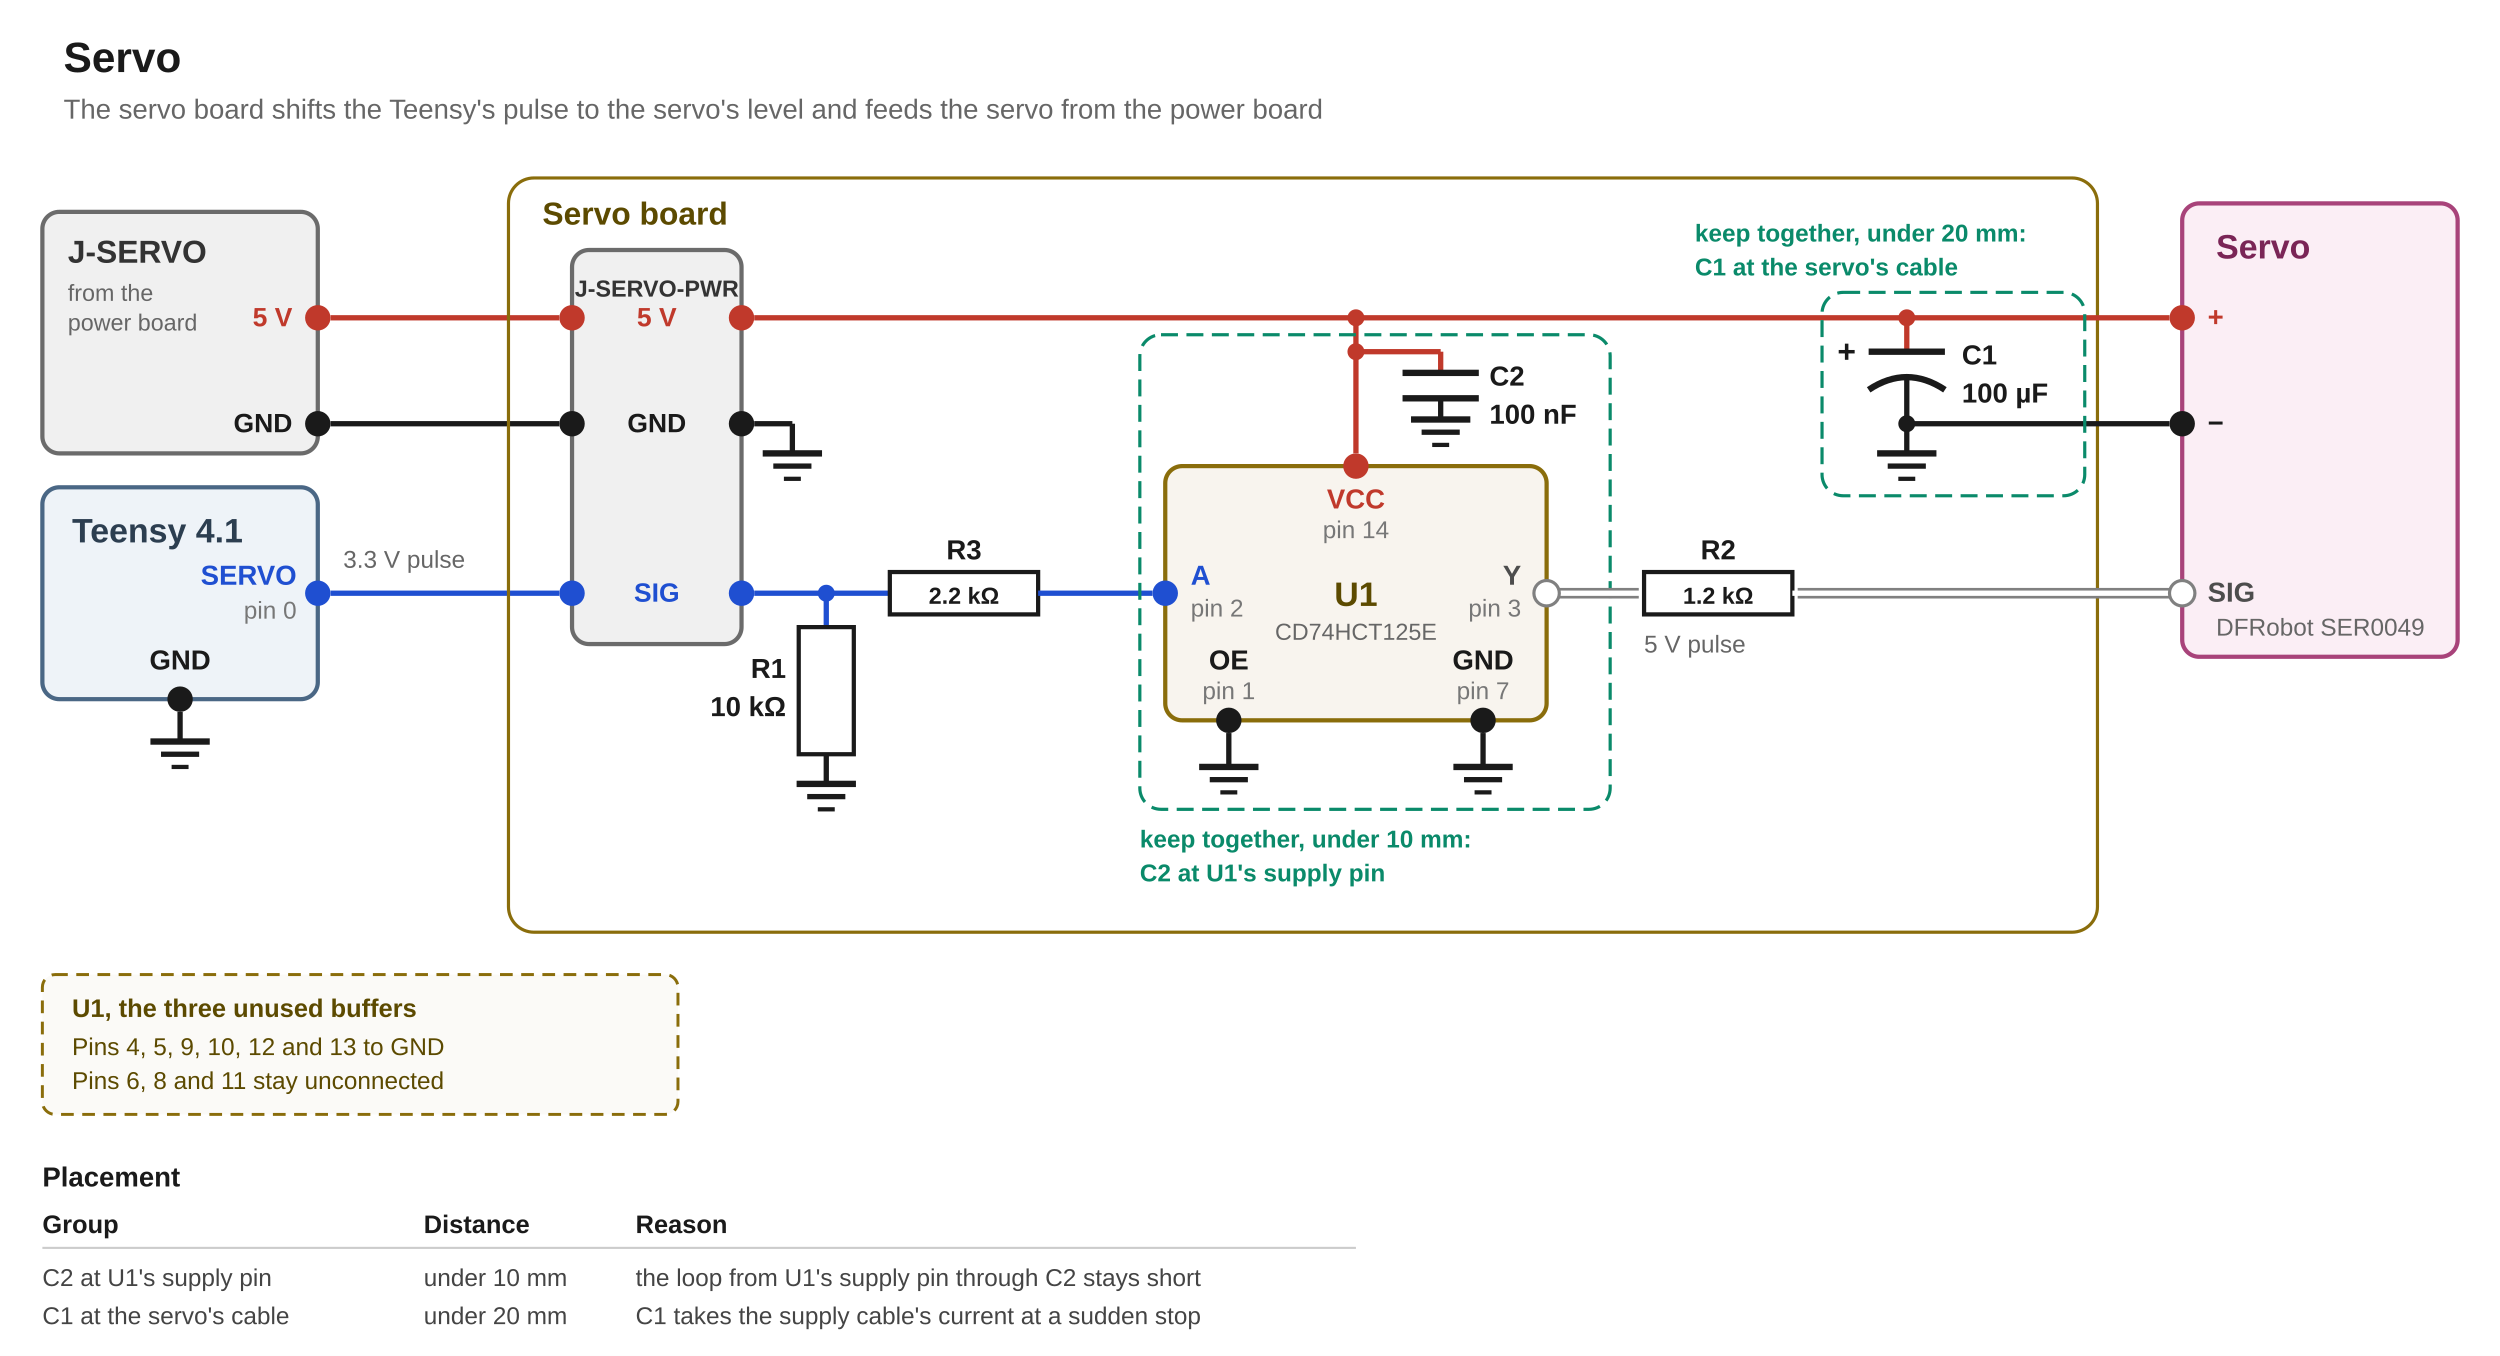
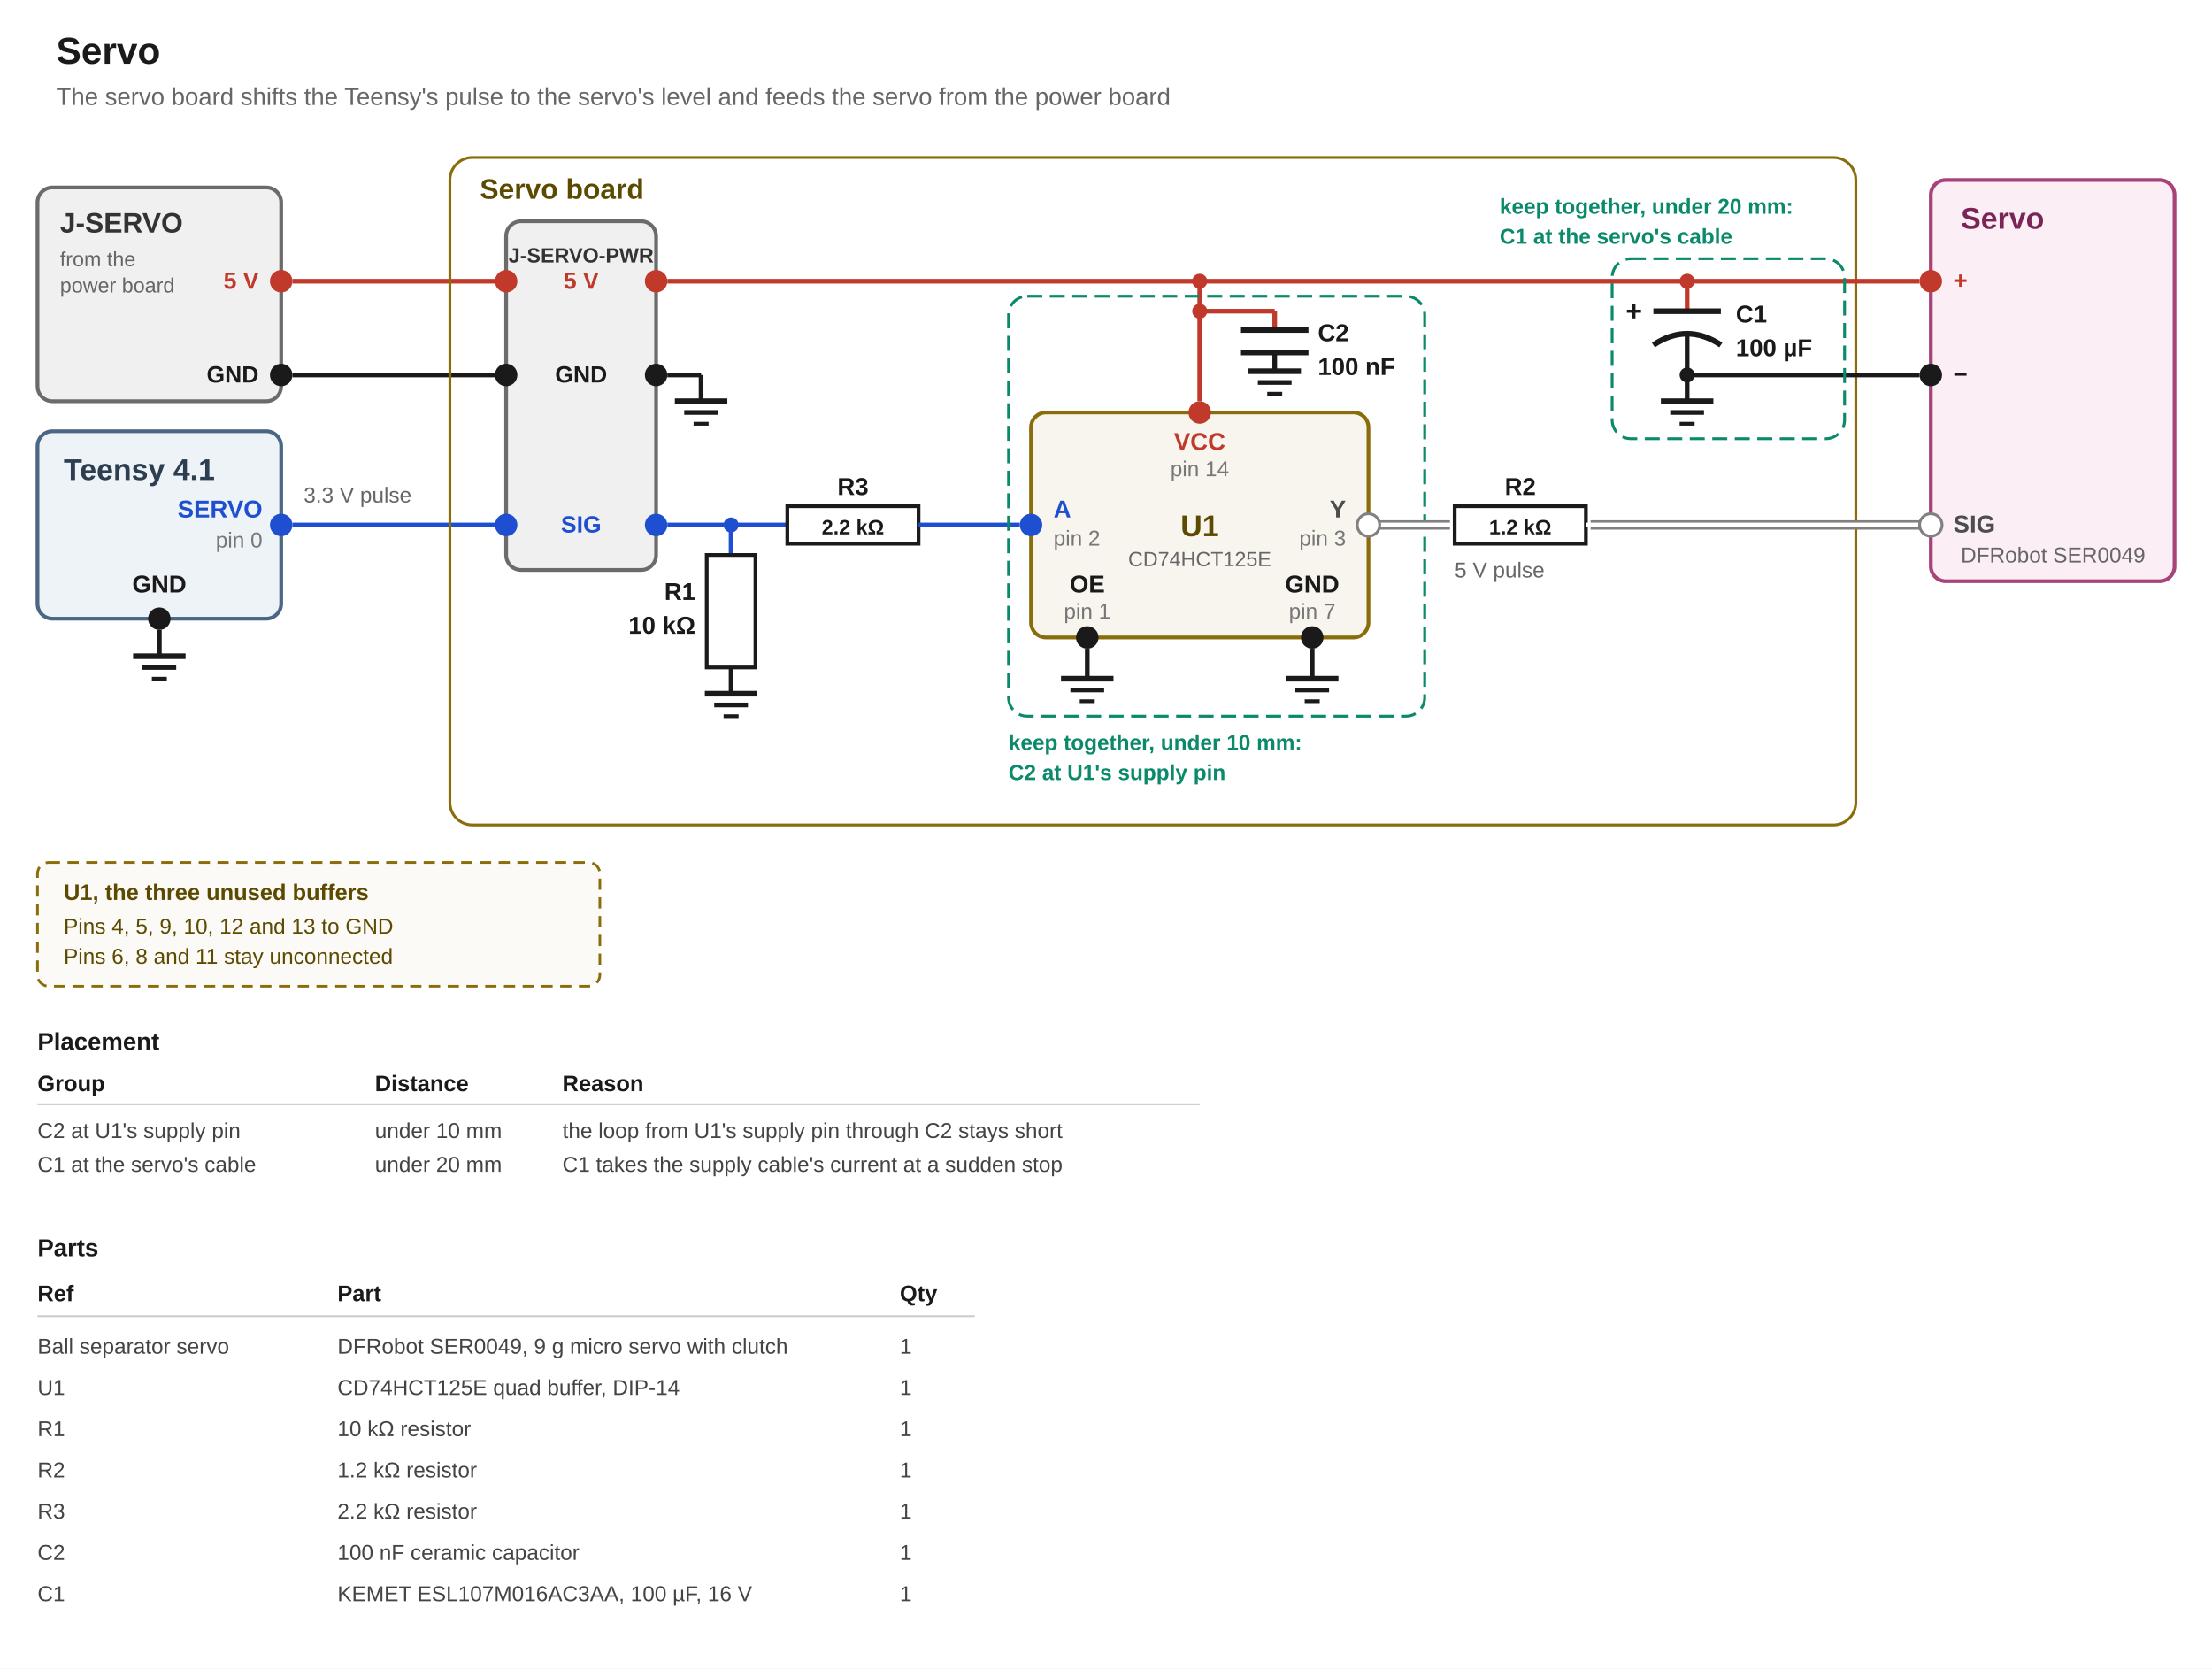
- <svg xmlns="http://www.w3.org/2000/svg" viewBox="0 0 1180 640" font-family="Segoe UI, Arial, sans-serif">
-   <rect x="0" y="0" width="1180" height="640" fill="#ffffff" />
+ <svg xmlns="http://www.w3.org/2000/svg" viewBox="0 0 1180 890" font-family="Segoe UI, Arial, sans-serif">
+   <rect x="0" y="0" width="1180" height="890" fill="#ffffff" />
  <text x="30" y="34" font-size="20" font-weight="700" fill="#1a1a1a">Servo</text>
  <text x="30" y="56" font-size="13" fill="#666">The servo board shifts the Teensy's pulse to the servo's level and feeds the servo from the power board</text>
  <rect x="20" y="100" width="130" height="114" rx="8" fill="#f0f0f0" stroke="#6b6b6b" stroke-width="2" />
  <text x="32" y="124" font-size="15" font-weight="700" fill="#333333">J-SERVO</text>
  <text x="32" y="142" font-size="11" fill="#666">from the</text>
  <text x="32" y="156" font-size="11" fill="#666">power board</text>
  <circle cx="150" cy="150" r="6" fill="#c0392b" />
  <text x="138" y="154" text-anchor="end" font-size="12.5" font-weight="700" fill="#c0392b" data-fig="v_5v">5 V</text>
  <circle cx="150" cy="200" r="6" fill="#1a1a1a" />
  <text x="138" y="204" text-anchor="end" font-size="12.5" font-weight="700" fill="#1a1a1a">GND</text>
  <rect x="20" y="230" width="130" height="100" rx="8" fill="#eef3f8" stroke="#4a6785" stroke-width="2" />
  <text x="34" y="256" font-size="16" font-weight="700" fill="#2c3e50">Teensy 4.1</text>
  <circle cx="150" cy="280" r="6" fill="#1f4fd1" />
  <text x="140" y="276" text-anchor="end" font-size="13" font-weight="700" fill="#1f4fd1">SERVO</text>
  <text x="140" y="292" text-anchor="end" font-size="11.5" fill="#777" data-pin="Servo signal">pin 0</text>
  <circle cx="85" cy="330" r="6" fill="#1a1a1a" />
  <text x="85" y="316" text-anchor="middle" font-size="13" font-weight="700" fill="#1a1a1a">GND</text>
  <line x1="85" y1="336" x2="85" y2="350" stroke="#1a1a1a" stroke-width="2.5" />
  <line x1="71" y1="350" x2="99" y2="350" stroke="#1a1a1a" stroke-width="3" />
  <line x1="76" y1="356" x2="94" y2="356" stroke="#1a1a1a" stroke-width="2.5" />
  <line x1="81" y1="362" x2="89" y2="362" stroke="#1a1a1a" stroke-width="2" />
  <line x1="156" y1="150" x2="264" y2="150" stroke="#c0392b" stroke-width="2.5" />
  <line x1="156" y1="200" x2="264" y2="200" stroke="#1a1a1a" stroke-width="2.5" />
  <line x1="156" y1="280" x2="264" y2="280" stroke="#1f4fd1" stroke-width="2.5" />
  <text x="162" y="268" font-size="11.5" fill="#666" data-fig="v_3v3">3.3 V pulse</text>
  <rect x="240" y="84" width="750" height="356" rx="12" fill="none" stroke="#8a6d0b" stroke-width="1.5" />
  <text x="256" y="106" font-size="15" font-weight="700" fill="#5c4a00">Servo board</text>
  <rect x="270" y="118" width="80" height="186" rx="8" fill="#f0f0f0" stroke="#6b6b6b" stroke-width="2" />
  <text x="310" y="140" text-anchor="middle" font-size="11" font-weight="700" fill="#333333">J-SERVO-PWR</text>
  <circle cx="270" cy="150" r="6" fill="#c0392b" />
  <circle cx="350" cy="150" r="6" fill="#c0392b" />
  <text x="310" y="154" text-anchor="middle" font-size="12.5" font-weight="700" fill="#c0392b" data-fig="v_5v">5 V</text>
  <circle cx="270" cy="200" r="6" fill="#1a1a1a" />
  <circle cx="350" cy="200" r="6" fill="#1a1a1a" />
  <text x="310" y="204" text-anchor="middle" font-size="12.5" font-weight="700" fill="#1a1a1a">GND</text>
  <circle cx="270" cy="280" r="6" fill="#1f4fd1" />
  <circle cx="350" cy="280" r="6" fill="#1f4fd1" />
  <text x="310" y="284" text-anchor="middle" font-size="12.5" font-weight="700" fill="#1f4fd1">SIG</text>
  <line x1="356" y1="200" x2="374" y2="200" stroke="#1a1a1a" stroke-width="2.5" />
  <line x1="374" y1="200" x2="374" y2="214" stroke="#1a1a1a" stroke-width="2.5" />
  <line x1="360" y1="214" x2="388" y2="214" stroke="#1a1a1a" stroke-width="3" />
  <line x1="365" y1="220" x2="383" y2="220" stroke="#1a1a1a" stroke-width="2.5" />
  <line x1="370" y1="226" x2="378" y2="226" stroke="#1a1a1a" stroke-width="2" />
  <line x1="356" y1="280" x2="420" y2="280" stroke="#1f4fd1" stroke-width="2.5" />
  <circle cx="390" cy="280" r="4" fill="#1f4fd1" />
  <line x1="390" y1="280" x2="390" y2="296" stroke="#1f4fd1" stroke-width="2.5" />
  <rect x="377" y="296" width="26" height="60" fill="#fff" stroke="#1a1a1a" stroke-width="2" />
  <text x="371" y="320" text-anchor="end" font-size="13" font-weight="700" fill="#1a1a1a">R1</text>
  <text x="371" y="338" text-anchor="end" font-size="13" font-weight="700" fill="#1a1a1a" data-fig="r_pd">10 kΩ</text>
  <line x1="390" y1="356" x2="390" y2="370" stroke="#1a1a1a" stroke-width="2.5" />
  <line x1="376" y1="370" x2="404" y2="370" stroke="#1a1a1a" stroke-width="3" />
  <line x1="381" y1="376" x2="399" y2="376" stroke="#1a1a1a" stroke-width="2.5" />
  <line x1="386" y1="382" x2="394" y2="382" stroke="#1a1a1a" stroke-width="2" />
  <rect x="420" y="270" width="70" height="20" fill="#fff" stroke="#1a1a1a" stroke-width="2" />
  <text x="455" y="264" text-anchor="middle" font-size="13" font-weight="700" fill="#1a1a1a">R3</text>
  <text x="455" y="285" text-anchor="middle" font-size="11" font-weight="700" fill="#1a1a1a" data-fig="r_in">2.2 kΩ</text>
  <line x1="490" y1="280" x2="544" y2="280" stroke="#1f4fd1" stroke-width="2.5" />
  <rect x="550" y="220" width="180" height="120" rx="8" fill="#f8f4ee" stroke="#8a6d0b" stroke-width="2" />
  <text x="640" y="286" text-anchor="middle" font-size="16" font-weight="700" fill="#5c4a00">U1</text>
  <text x="640" y="302" text-anchor="middle" font-size="11" fill="#666">CD74HCT125E</text>
  <circle cx="640" cy="220" r="6" fill="#c0392b" />
  <text x="640" y="240" text-anchor="middle" font-size="13" font-weight="700" fill="#c0392b">VCC</text>
  <text x="640" y="254" text-anchor="middle" font-size="11.5" fill="#777">pin 14</text>
  <circle cx="550" cy="280" r="6" fill="#1f4fd1" />
  <text x="562" y="276" font-size="13" font-weight="700" fill="#1f4fd1">A</text>
  <text x="562" y="291" font-size="11.5" fill="#777">pin 2</text>
  <text x="718" y="276" text-anchor="end" font-size="13" font-weight="700" fill="#4d4d4d">Y</text>
  <text x="718" y="291" text-anchor="end" font-size="11.5" fill="#777">pin 3</text>
  <circle cx="580" cy="340" r="6" fill="#1a1a1a" />
  <text x="580" y="316" text-anchor="middle" font-size="13" font-weight="700" fill="#1a1a1a">OE</text>
  <text x="580" y="330" text-anchor="middle" font-size="11.5" fill="#777">pin 1</text>
  <circle cx="700" cy="340" r="6" fill="#1a1a1a" />
  <text x="700" y="316" text-anchor="middle" font-size="13" font-weight="700" fill="#1a1a1a">GND</text>
  <text x="700" y="330" text-anchor="middle" font-size="11.5" fill="#777">pin 7</text>
  <line x1="580" y1="346" x2="580" y2="362" stroke="#1a1a1a" stroke-width="2.5" />
  <line x1="566" y1="362" x2="594" y2="362" stroke="#1a1a1a" stroke-width="3" />
  <line x1="571" y1="368" x2="589" y2="368" stroke="#1a1a1a" stroke-width="2.5" />
  <line x1="576" y1="374" x2="584" y2="374" stroke="#1a1a1a" stroke-width="2" />
  <line x1="700" y1="346" x2="700" y2="362" stroke="#1a1a1a" stroke-width="2.5" />
  <line x1="686" y1="362" x2="714" y2="362" stroke="#1a1a1a" stroke-width="3" />
  <line x1="691" y1="368" x2="709" y2="368" stroke="#1a1a1a" stroke-width="2.5" />
  <line x1="696" y1="374" x2="704" y2="374" stroke="#1a1a1a" stroke-width="2" />
  <line x1="356" y1="150" x2="1024" y2="150" stroke="#c0392b" stroke-width="2.5" />
  <circle cx="640" cy="150" r="4" fill="#c0392b" />
  <line x1="640" y1="150" x2="640" y2="214" stroke="#c0392b" stroke-width="2.5" />
  <circle cx="640" cy="166" r="4" fill="#c0392b" />
  <line x1="640" y1="166" x2="680" y2="166" stroke="#c0392b" stroke-width="2.5" />
  <line x1="680" y1="166" x2="680" y2="176" stroke="#c0392b" stroke-width="2.5" />
  <line x1="662" y1="176" x2="698" y2="176" stroke="#1a1a1a" stroke-width="3" />
  <line x1="662" y1="188" x2="698" y2="188" stroke="#1a1a1a" stroke-width="3" />
  <line x1="680" y1="188" x2="680" y2="198" stroke="#1a1a1a" stroke-width="2.5" />
  <line x1="666" y1="198" x2="694" y2="198" stroke="#1a1a1a" stroke-width="3" />
  <line x1="671" y1="204" x2="689" y2="204" stroke="#1a1a1a" stroke-width="2.5" />
  <line x1="676" y1="210" x2="684" y2="210" stroke="#1a1a1a" stroke-width="2" />
  <text x="703" y="182" font-size="13" font-weight="700" fill="#1a1a1a">C2</text>
  <text x="703" y="200" font-size="13" font-weight="700" fill="#1a1a1a" data-fig="c_bypass">100 nF</text>
  <rect x="538" y="158" width="222" height="224" rx="10" fill="none" stroke="#0a8a6a" stroke-width="1.5" stroke-dasharray="8 4" />
  <text x="538" y="400" font-size="11.5" font-weight="700" fill="#0a8a6a" data-fig="place_bypass">keep together, under 10 mm:</text>
  <text x="538" y="416" font-size="11.5" font-weight="700" fill="#0a8a6a">C2 at U1's supply pin</text>
  <line x1="736" y1="280" x2="773.5" y2="280" stroke="#808080" stroke-width="5" />
  <line x1="736" y1="280" x2="776" y2="280" stroke="#ffffff" stroke-width="2.5" />
  <rect x="776" y="270" width="70" height="20" fill="#fff" stroke="#1a1a1a" stroke-width="2" />
  <text x="811" y="264" text-anchor="middle" font-size="13" font-weight="700" fill="#1a1a1a">R2</text>
  <text x="811" y="285" text-anchor="middle" font-size="11" font-weight="700" fill="#1a1a1a" data-fig="r_series">1.2 kΩ</text>
  <line x1="848.5" y1="280" x2="1024" y2="280" stroke="#808080" stroke-width="5" />
  <line x1="846" y1="280" x2="1024" y2="280" stroke="#ffffff" stroke-width="2.5" />
  <text x="776" y="308" font-size="11.5" fill="#666" data-fig="v_5v">5 V pulse</text>
  <circle cx="900" cy="150" r="4" fill="#c0392b" />
  <line x1="900" y1="150" x2="900" y2="166" stroke="#c0392b" stroke-width="2.5" />
  <line x1="882" y1="166" x2="918" y2="166" stroke="#1a1a1a" stroke-width="3" />
  <path d="M 882 184 Q 900 172 918 184" fill="none" stroke="#1a1a1a" stroke-width="3" />
  <text x="876" y="171" text-anchor="end" font-size="15" font-weight="700" fill="#1a1a1a">+</text>
  <line x1="900" y1="178" x2="900" y2="214" stroke="#1a1a1a" stroke-width="2.5" />
  <circle cx="900" cy="200" r="4" fill="#1a1a1a" />
  <line x1="886" y1="214" x2="914" y2="214" stroke="#1a1a1a" stroke-width="3" />
  <line x1="891" y1="220" x2="909" y2="220" stroke="#1a1a1a" stroke-width="2.5" />
  <line x1="896" y1="226" x2="904" y2="226" stroke="#1a1a1a" stroke-width="2" />
  <line x1="900" y1="200" x2="1024" y2="200" stroke="#1a1a1a" stroke-width="2.5" />
  <text x="926" y="172" font-size="13" font-weight="700" fill="#1a1a1a">C1</text>
  <text x="926" y="190" font-size="13" font-weight="700" fill="#1a1a1a" data-fig="c_c1">100 µF</text>
  <rect x="860" y="138" width="124" height="96" rx="10" fill="none" stroke="#0a8a6a" stroke-width="1.5" stroke-dasharray="8 4" />
  <text x="800" y="114" font-size="11.5" font-weight="700" fill="#0a8a6a" data-fig="place_bulk">keep together, under 20 mm:</text>
  <text x="800" y="130" font-size="11.5" font-weight="700" fill="#0a8a6a">C1 at the servo's cable</text>
  <rect x="1030" y="96" width="130" height="214" rx="8" fill="#fbeef5" stroke="#a8437a" stroke-width="2" />
  <text x="1046" y="122" font-size="16" font-weight="700" fill="#7a2556">Servo</text>
  <text x="1046" y="300" font-size="11.5" fill="#666">DFRobot SER0049</text>
  <circle cx="1030" cy="150" r="6" fill="#c0392b" />
  <text x="1042" y="154" font-size="13" font-weight="700" fill="#c0392b">+</text>
  <circle cx="1030" cy="200" r="6" fill="#1a1a1a" />
  <text x="1042" y="204" font-size="13" font-weight="700" fill="#1a1a1a">−</text>
  <text x="1042" y="284" font-size="13" font-weight="700" fill="#4d4d4d">SIG</text>
  <rect x="20" y="460" width="300" height="66" rx="6" fill="#fbfaf7" stroke="#8a6d0b" stroke-width="1.4" stroke-dasharray="6 4" />
  <text x="34" y="480" font-size="12" font-weight="700" fill="#5c4a00">U1, the three unused buffers</text>
  <text x="34" y="498" font-size="11.5" fill="#5c4a00">Pins 4, 5, 9, 10, 12 and 13 to GND</text>
  <text x="34" y="514" font-size="11.5" fill="#5c4a00">Pins 6, 8 and 11 stay unconnected</text>
  <text x="20" y="560" font-size="13" font-weight="700" fill="#1a1a1a">Placement</text>
  <text x="20" y="582" font-size="12" font-weight="700" fill="#1a1a1a">Group</text>
  <text x="200" y="582" font-size="12" font-weight="700" fill="#1a1a1a">Distance</text>
  <text x="300" y="582" font-size="12" font-weight="700" fill="#1a1a1a">Reason</text>
  <line x1="20" y1="589" x2="640" y2="589" stroke="#ccc" stroke-width="1" />
  <text x="20" y="607" font-size="11.5" fill="#444">C2 at U1's supply pin</text>
  <text x="200" y="607" font-size="11.5" fill="#444" data-fig="place_bypass">under 10 mm</text>
  <text x="300" y="607" font-size="11.5" fill="#444">the loop from U1's supply pin through C2 stays short</text>
  <text x="20" y="625" font-size="11.5" fill="#444">C1 at the servo's cable</text>
  <text x="200" y="625" font-size="11.5" fill="#444" data-fig="place_bulk">under 20 mm</text>
  <text x="300" y="625" font-size="11.5" fill="#444">C1 takes the supply cable's current at a sudden stop</text>
+   <text x="20" y="670" font-size="13" font-weight="700" fill="#1a1a1a">Parts</text>
+   <text x="20" y="694" font-size="12" font-weight="700" fill="#1a1a1a">Ref</text>
+   <text x="180" y="694" font-size="12" font-weight="700" fill="#1a1a1a">Part</text>
+   <text x="480" y="694" font-size="12" font-weight="700" fill="#1a1a1a">Qty</text>
+   <line x1="20" y1="702" x2="520" y2="702" stroke="#ccc" stroke-width="1" />
+   <text x="20" y="722" font-size="11.5" fill="#444">Ball separator servo</text>
+   <text x="180" y="722" font-size="11.5" fill="#444">DFRobot SER0049, 9 g micro servo with clutch</text>
+   <text x="480" y="722" font-size="11.5" fill="#444">1</text>
+   <text x="20" y="744" font-size="11.5" fill="#444">U1</text>
+   <text x="180" y="744" font-size="11.5" fill="#444">CD74HCT125E quad buffer, DIP-14</text>
+   <text x="480" y="744" font-size="11.5" fill="#444">1</text>
+   <text x="20" y="766" font-size="11.5" fill="#444">R1</text>
+   <text x="180" y="766" font-size="11.5" fill="#444" data-fig="r_pd">10 kΩ resistor</text>
+   <text x="480" y="766" font-size="11.5" fill="#444">1</text>
+   <text x="20" y="788" font-size="11.5" fill="#444">R2</text>
+   <text x="180" y="788" font-size="11.5" fill="#444" data-fig="r_series">1.2 kΩ resistor</text>
+   <text x="480" y="788" font-size="11.5" fill="#444">1</text>
+   <text x="20" y="810" font-size="11.5" fill="#444">R3</text>
+   <text x="180" y="810" font-size="11.5" fill="#444" data-fig="r_in">2.2 kΩ resistor</text>
+   <text x="480" y="810" font-size="11.5" fill="#444">1</text>
+   <text x="20" y="832" font-size="11.5" fill="#444">C2</text>
+   <text x="180" y="832" font-size="11.5" fill="#444" data-fig="c_bypass">100 nF ceramic capacitor</text>
+   <text x="480" y="832" font-size="11.5" fill="#444">1</text>
+   <text x="20" y="854" font-size="11.5" fill="#444">C1</text>
+   <text x="180" y="854" font-size="11.5" fill="#444" data-fig="c_c1 v_c1_rating">KEMET ESL107M016AC3AA, 100 µF, 16 V</text>
+   <text x="480" y="854" font-size="11.5" fill="#444">1</text>
  <circle cx="730" cy="280" r="6" fill="#ffffff" stroke="#808080" stroke-width="1.5" />
  <circle cx="1030" cy="280" r="6" fill="#ffffff" stroke="#808080" stroke-width="1.5" />
</svg>
